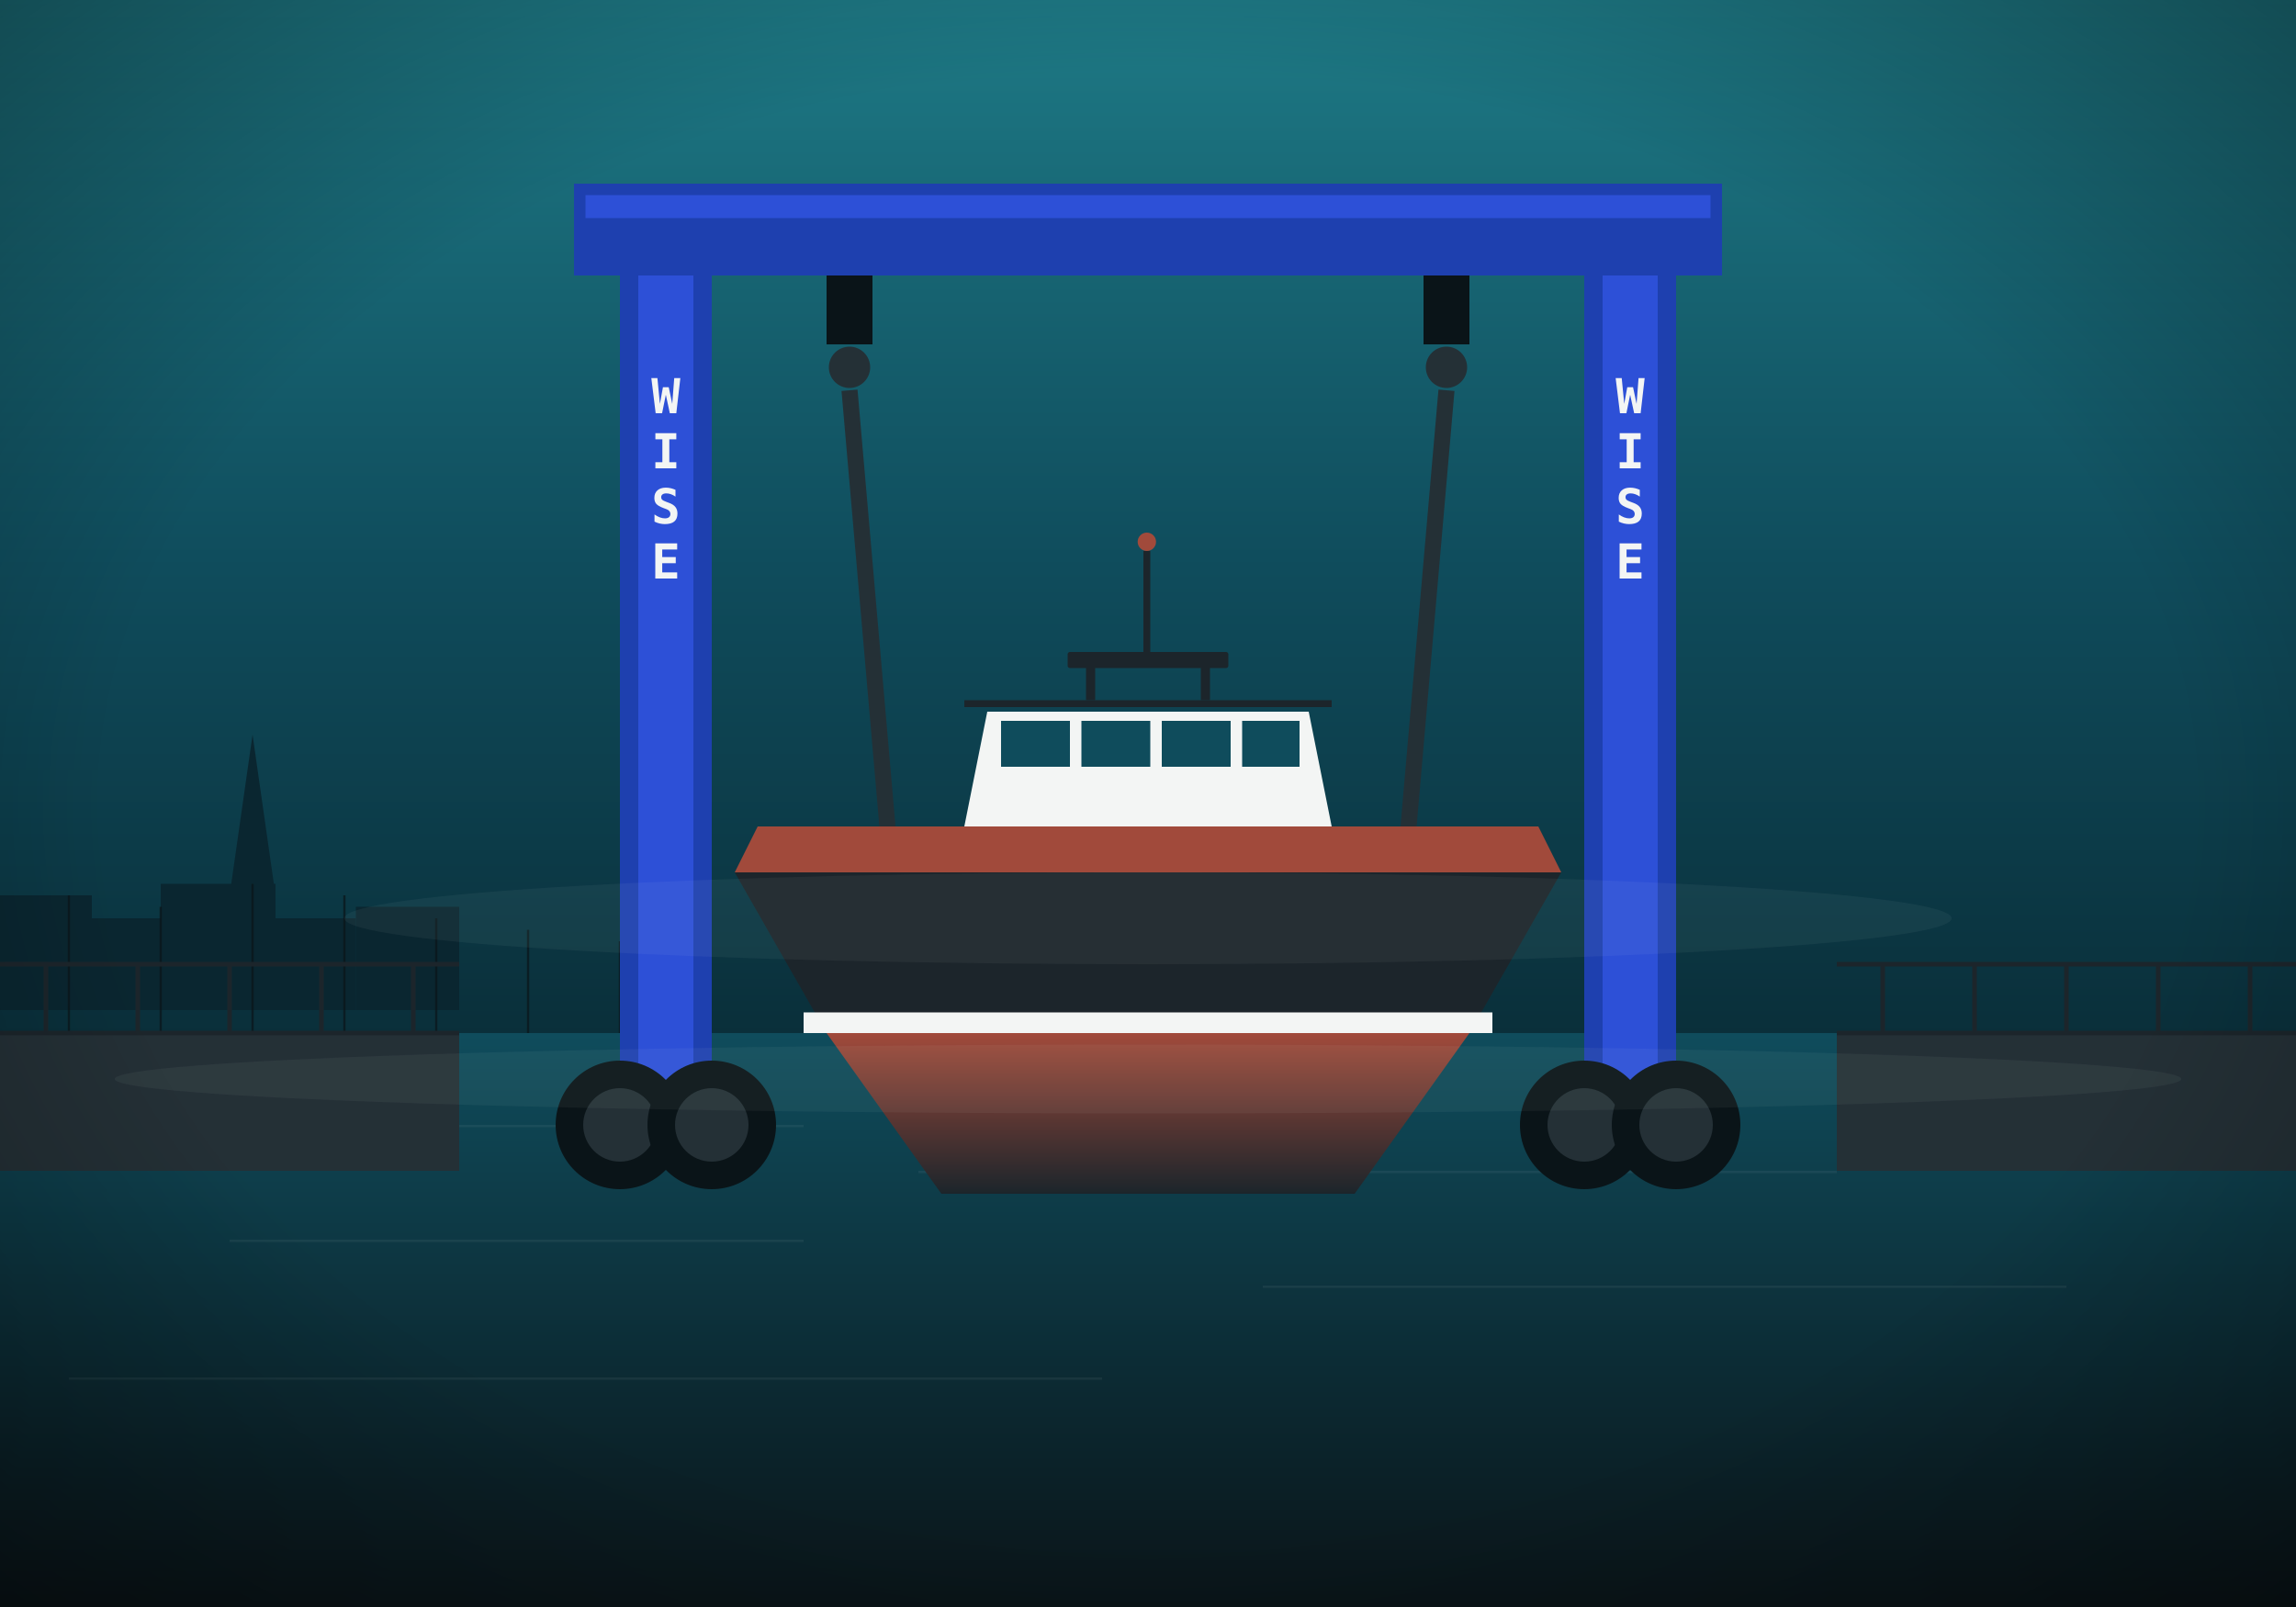
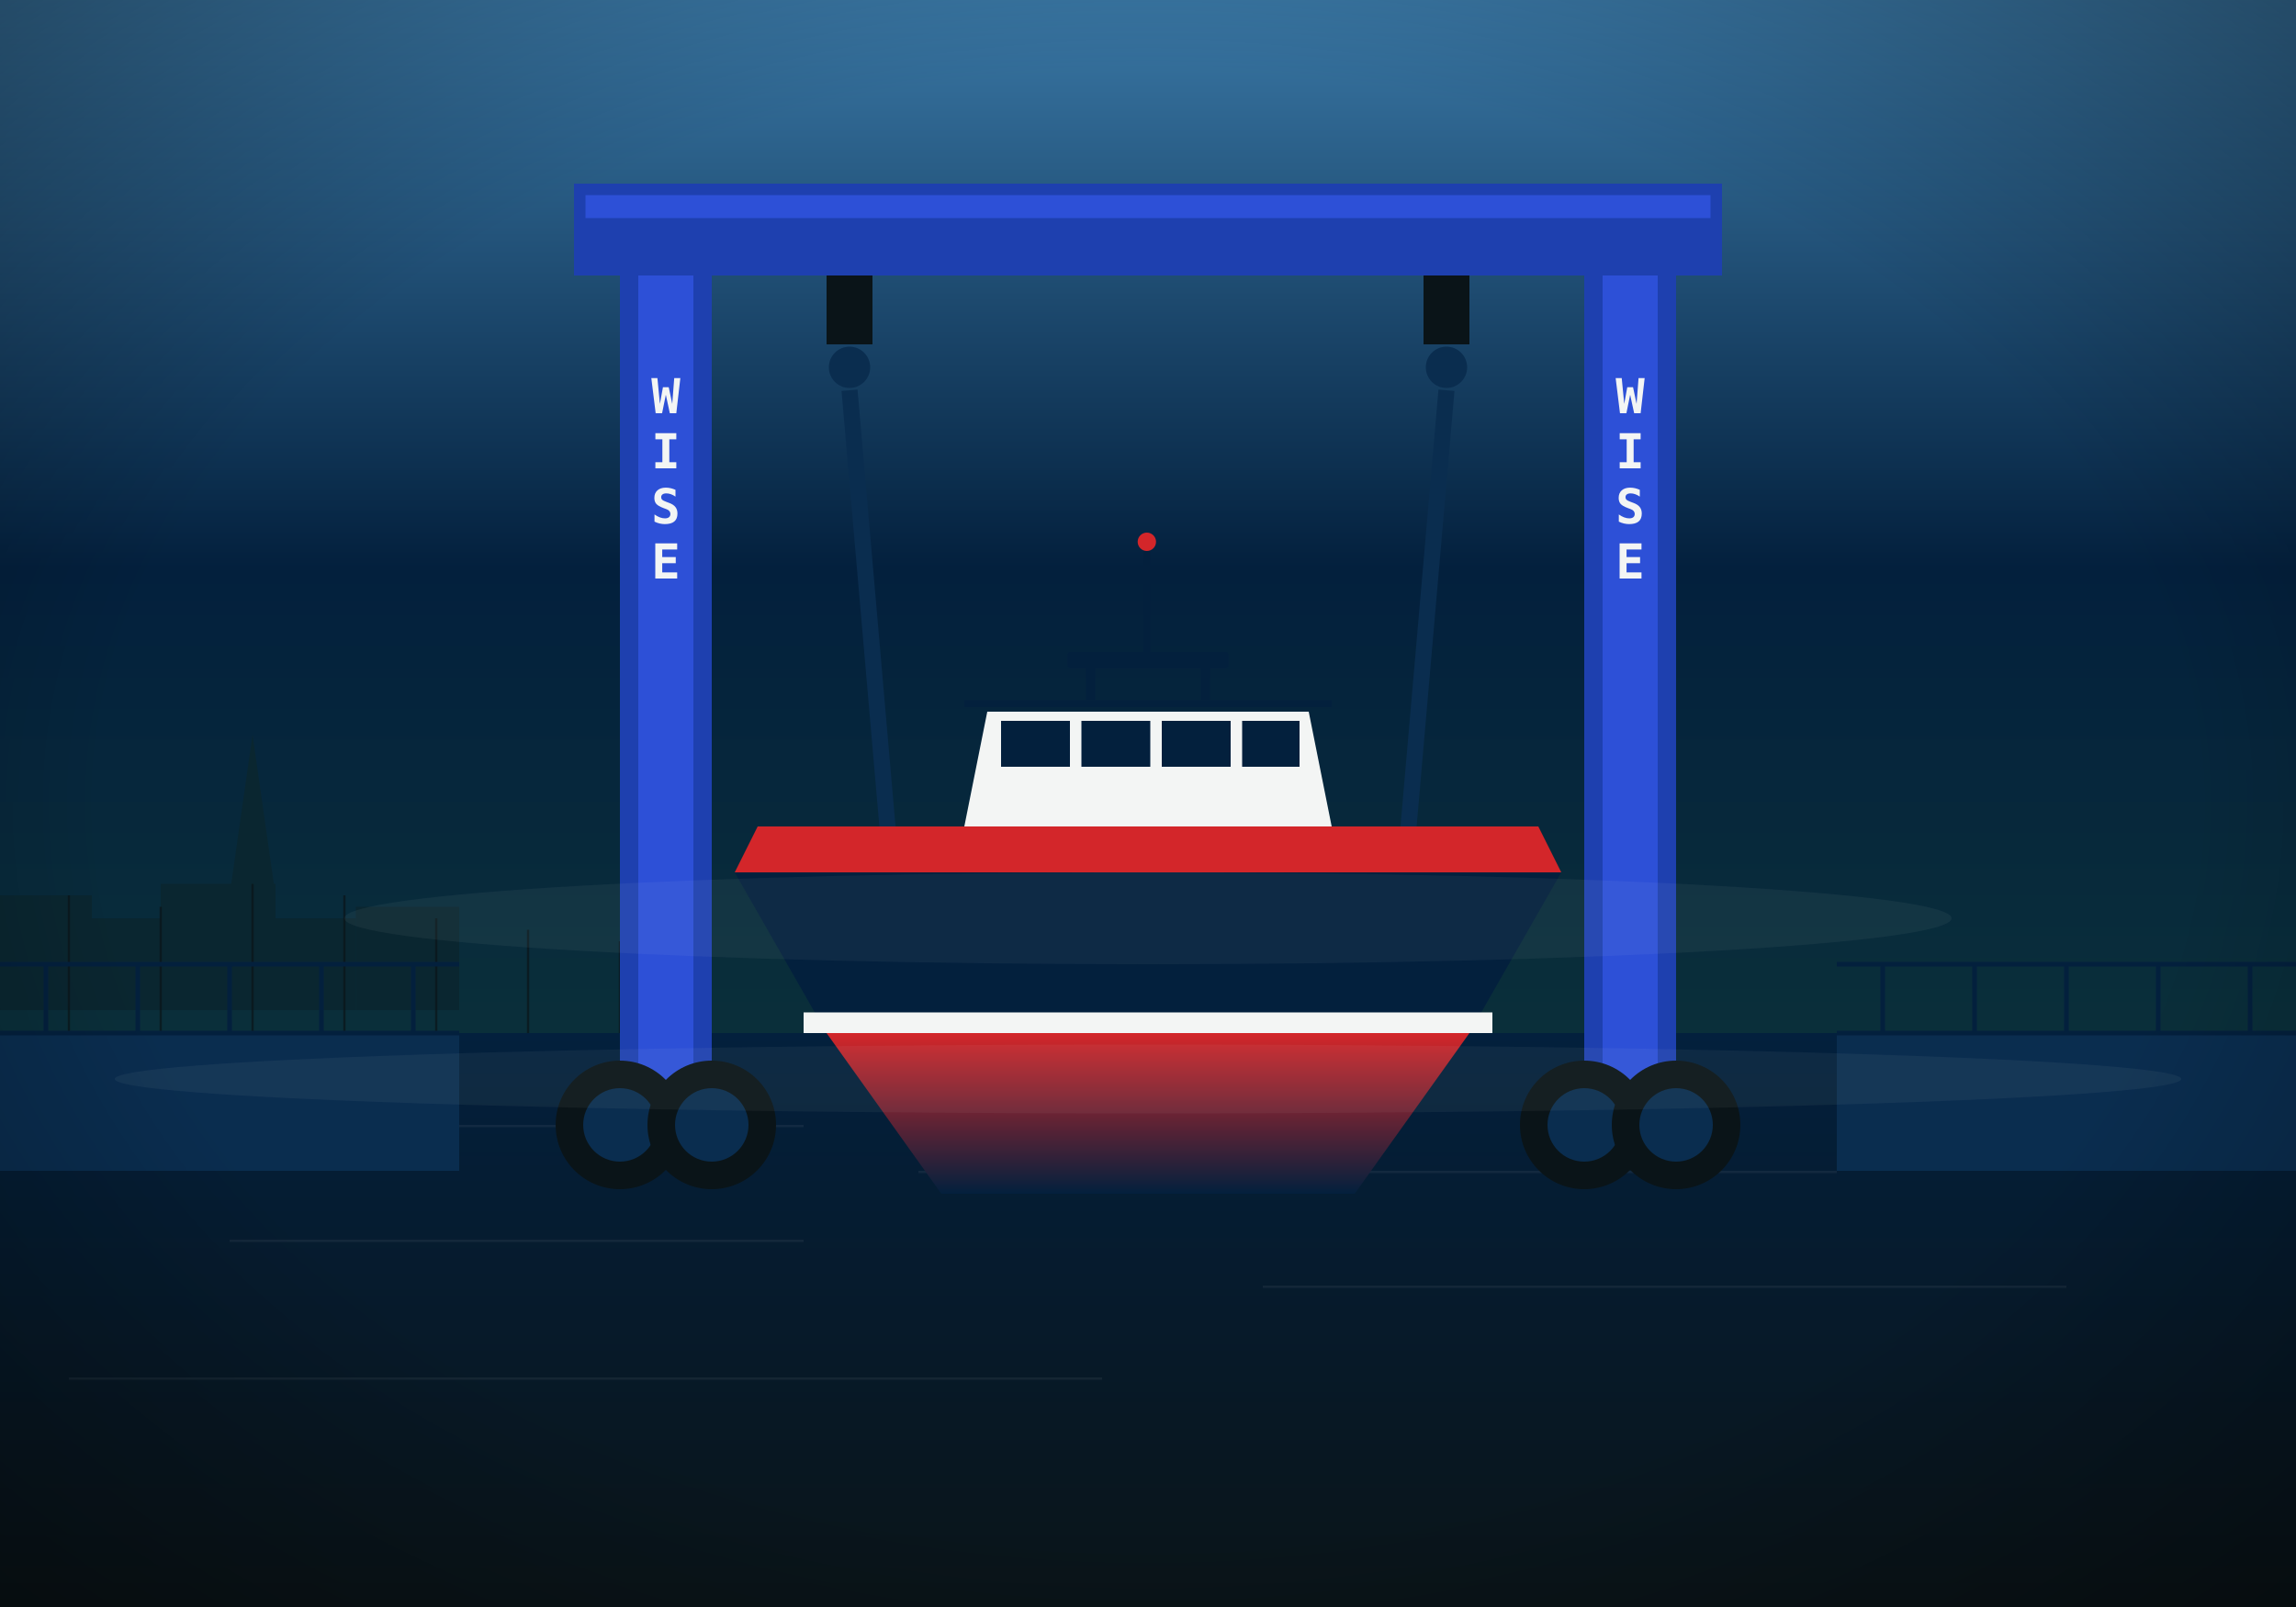
<svg xmlns="http://www.w3.org/2000/svg" viewBox="0 0 2000 1400" preserveAspectRatio="xMidYMid slice" role="img" aria-label="Coded vessel on a travel lift in the boat yard">
  <defs>
    <linearGradient id="sky-y" x1="0" y1="0" x2="0" y2="1">
-       <stop offset="0%" stop-color="#1E7A86" />
-       <stop offset="55%" stop-color="#0F4C5C" />
+       <stop offset="0%" stop-color="#3A78A6" />
+       <stop offset="55%" stop-color="#03203D" />
      <stop offset="100%" stop-color="#0A2F3A" />
    </linearGradient>
    <linearGradient id="water-y" x1="0" y1="0" x2="0" y2="1">
-       <stop offset="0%" stop-color="#0F4C5C" />
+       <stop offset="0%" stop-color="#03203D" />
      <stop offset="100%" stop-color="#0A1418" />
    </linearGradient>
    <linearGradient id="hull-y" x1="0" y1="0" x2="0" y2="1">
-       <stop offset="0%" stop-color="#A14A3B" />
-       <stop offset="100%" stop-color="#1C252B" />
+       <stop offset="0%" stop-color="#D3262A" />
+       <stop offset="100%" stop-color="#03203D" />
    </linearGradient>
  </defs>
  <rect width="2000" height="900" fill="url(#sky-y)" />
  <g fill="#0A2630">
    <rect x="0" y="780" width="80" height="100" />
    <rect x="80" y="800" width="60" height="80" />
    <rect x="140" y="770" width="100" height="110" />
    <rect x="240" y="800" width="70" height="80" />
    <rect x="310" y="790" width="90" height="90" />
    <polygon points="200,780 220,640 240,780" />
  </g>
  <g stroke="#0A1418" stroke-width="2" opacity=".7">
    <line x1="60" y1="900" x2="60" y2="780" />
    <line x1="140" y1="900" x2="140" y2="790" />
    <line x1="220" y1="900" x2="220" y2="770" />
    <line x1="300" y1="900" x2="300" y2="780" />
    <line x1="380" y1="900" x2="380" y2="800" />
    <line x1="460" y1="900" x2="460" y2="810" />
    <line x1="540" y1="900" x2="540" y2="820" />
  </g>
  <rect y="900" width="2000" height="500" fill="url(#water-y)" />
  <g fill="#F3F5F4" opacity=".06">
    <rect x="100" y="980" width="600" height="2" />
    <rect x="800" y="1020" width="800" height="2" />
    <rect x="200" y="1080" width="500" height="2" />
    <rect x="1100" y="1120" width="700" height="2" />
    <rect x="60" y="1200" width="900" height="2" />
  </g>
  <g>
-     <rect x="0" y="900" width="400" height="120" fill="#243036" />
-     <rect x="1600" y="900" width="400" height="120" fill="#243036" />
-     <g stroke="#1C252B" stroke-width="4" fill="none">
+     <rect x="0" y="900" width="400" height="120" fill="#0A2D4F" />
+     <rect x="1600" y="900" width="400" height="120" fill="#0A2D4F" />
+     <g stroke="#03203D" stroke-width="4" fill="none">
      <line x1="0" y1="900" x2="400" y2="900" />
      <line x1="40" y1="840" x2="40" y2="900" />
      <line x1="120" y1="840" x2="120" y2="900" />
      <line x1="200" y1="840" x2="200" y2="900" />
      <line x1="280" y1="840" x2="280" y2="900" />
      <line x1="360" y1="840" x2="360" y2="900" />
      <line x1="0" y1="840" x2="400" y2="840" />
      <line x1="1600" y1="900" x2="2000" y2="900" />
      <line x1="1640" y1="840" x2="1640" y2="900" />
      <line x1="1720" y1="840" x2="1720" y2="900" />
      <line x1="1800" y1="840" x2="1800" y2="900" />
      <line x1="1880" y1="840" x2="1880" y2="900" />
      <line x1="1960" y1="840" x2="1960" y2="900" />
      <line x1="1600" y1="840" x2="2000" y2="840" />
    </g>
  </g>
  <g>
    <rect x="540" y="220" width="80" height="780" fill="#1E40AF" />
    <rect x="556" y="240" width="48" height="740" fill="#3B5FFF" opacity=".5" />
    <g fill="#F3F5F4" font-family="ui-monospace, monospace" font-size="42" font-weight="800" letter-spacing="2">
      <text x="580" y="360" text-anchor="middle">W</text>
      <text x="580" y="408" text-anchor="middle">I</text>
      <text x="580" y="456" text-anchor="middle">S</text>
      <text x="580" y="504" text-anchor="middle">E</text>
    </g>
    <circle cx="540" cy="980" r="56" fill="#0A1418" />
-     <circle cx="540" cy="980" r="32" fill="#243036" />
+     <circle cx="540" cy="980" r="32" fill="#0A2D4F" />
    <circle cx="620" cy="980" r="56" fill="#0A1418" />
-     <circle cx="620" cy="980" r="32" fill="#243036" />
+     <circle cx="620" cy="980" r="32" fill="#0A2D4F" />
  </g>
  <g>
    <rect x="1380" y="220" width="80" height="780" fill="#1E40AF" />
    <rect x="1396" y="240" width="48" height="740" fill="#3B5FFF" opacity=".5" />
    <g fill="#F3F5F4" font-family="ui-monospace, monospace" font-size="42" font-weight="800" letter-spacing="2">
      <text x="1420" y="360" text-anchor="middle">W</text>
      <text x="1420" y="408" text-anchor="middle">I</text>
      <text x="1420" y="456" text-anchor="middle">S</text>
      <text x="1420" y="504" text-anchor="middle">E</text>
    </g>
    <circle cx="1380" cy="980" r="56" fill="#0A1418" />
-     <circle cx="1380" cy="980" r="32" fill="#243036" />
+     <circle cx="1380" cy="980" r="32" fill="#0A2D4F" />
    <circle cx="1460" cy="980" r="56" fill="#0A1418" />
-     <circle cx="1460" cy="980" r="32" fill="#243036" />
+     <circle cx="1460" cy="980" r="32" fill="#0A2D4F" />
  </g>
  <rect x="500" y="160" width="1000" height="80" fill="#1E40AF" />
  <rect x="510" y="170" width="980" height="20" fill="#3B5FFF" opacity=".5" />
  <g fill="#0A1418">
    <rect x="720" y="240" width="40" height="60" />
    <rect x="1240" y="240" width="40" height="60" />
-     <circle cx="740" cy="320" r="18" fill="#243036" />
-     <circle cx="1260" cy="320" r="18" fill="#243036" />
+     <circle cx="740" cy="320" r="18" fill="#0A2D4F" />
+     <circle cx="1260" cy="320" r="18" fill="#0A2D4F" />
  </g>
-   <g stroke="#243036" stroke-width="14" fill="none">
+   <g stroke="#0A2D4F" stroke-width="14" fill="none">
    <line x1="740" y1="340" x2="780" y2="800" />
    <line x1="1260" y1="340" x2="1220" y2="800" />
  </g>
  <g transform="translate(640 660)">
    <path d="M 80 240 L 640 240 L 540 380 L 180 380 Z" fill="url(#hull-y)" />
-     <path d="M 0 100 L 720 100 L 640 240 L 80 240 Z" fill="#1C252B" />
+     <path d="M 0 100 L 720 100 L 640 240 L 80 240 Z" fill="#03203D" />
    <rect x="60" y="222" width="600" height="18" fill="#F3F5F4" />
-     <path d="M 0 100 L 720 100 L 700 60 L 20 60 Z" fill="#A14A3B" />
+     <path d="M 0 100 L 720 100 L 700 60 L 20 60 Z" fill="#D3262A" />
    <path d="M 200 60 L 520 60 L 500 -40 L 220 -40 Z" fill="#F3F5F4" />
-     <rect x="232" y="-32" width="60" height="40" fill="#0F4C5C" />
-     <rect x="302" y="-32" width="60" height="40" fill="#0F4C5C" />
-     <rect x="372" y="-32" width="60" height="40" fill="#0F4C5C" />
-     <rect x="442" y="-32" width="50" height="40" fill="#0F4C5C" />
-     <rect x="200" y="-50" width="320" height="6" fill="#1C252B" />
-     <rect x="306" y="-80" width="8" height="30" fill="#1C252B" />
-     <rect x="406" y="-80" width="8" height="30" fill="#1C252B" />
-     <rect x="290" y="-92" width="140" height="14" rx="2" fill="#1C252B" />
-     <rect x="356" y="-180" width="6" height="100" fill="#1C252B" />
-     <circle cx="359" cy="-188" r="8" fill="#A14A3B" />
+     <rect x="232" y="-32" width="60" height="40" fill="#03203D" />
+     <rect x="302" y="-32" width="60" height="40" fill="#03203D" />
+     <rect x="372" y="-32" width="60" height="40" fill="#03203D" />
+     <rect x="442" y="-32" width="50" height="40" fill="#03203D" />
+     <rect x="200" y="-50" width="320" height="6" fill="#03203D" />
+     <rect x="306" y="-80" width="8" height="30" fill="#03203D" />
+     <rect x="406" y="-80" width="8" height="30" fill="#03203D" />
+     <rect x="290" y="-92" width="140" height="14" rx="2" fill="#03203D" />
+     <rect x="356" y="-180" width="6" height="100" fill="#03203D" />
+     <circle cx="359" cy="-188" r="8" fill="#D3262A" />
  </g>
  <g fill="#F3F5F4" opacity=".05">
    <ellipse cx="1000" cy="800" rx="700" ry="40" />
    <ellipse cx="1000" cy="940" rx="900" ry="30" />
  </g>
  <defs>
    <radialGradient id="vig-y" cx="50%" cy="50%" r="75%">
      <stop offset="60%" stop-color="#000" stop-opacity="0" />
      <stop offset="100%" stop-color="#000" stop-opacity="0.45" />
    </radialGradient>
  </defs>
  <rect width="2000" height="1400" fill="url(#vig-y)" pointer-events="none" />
</svg>
